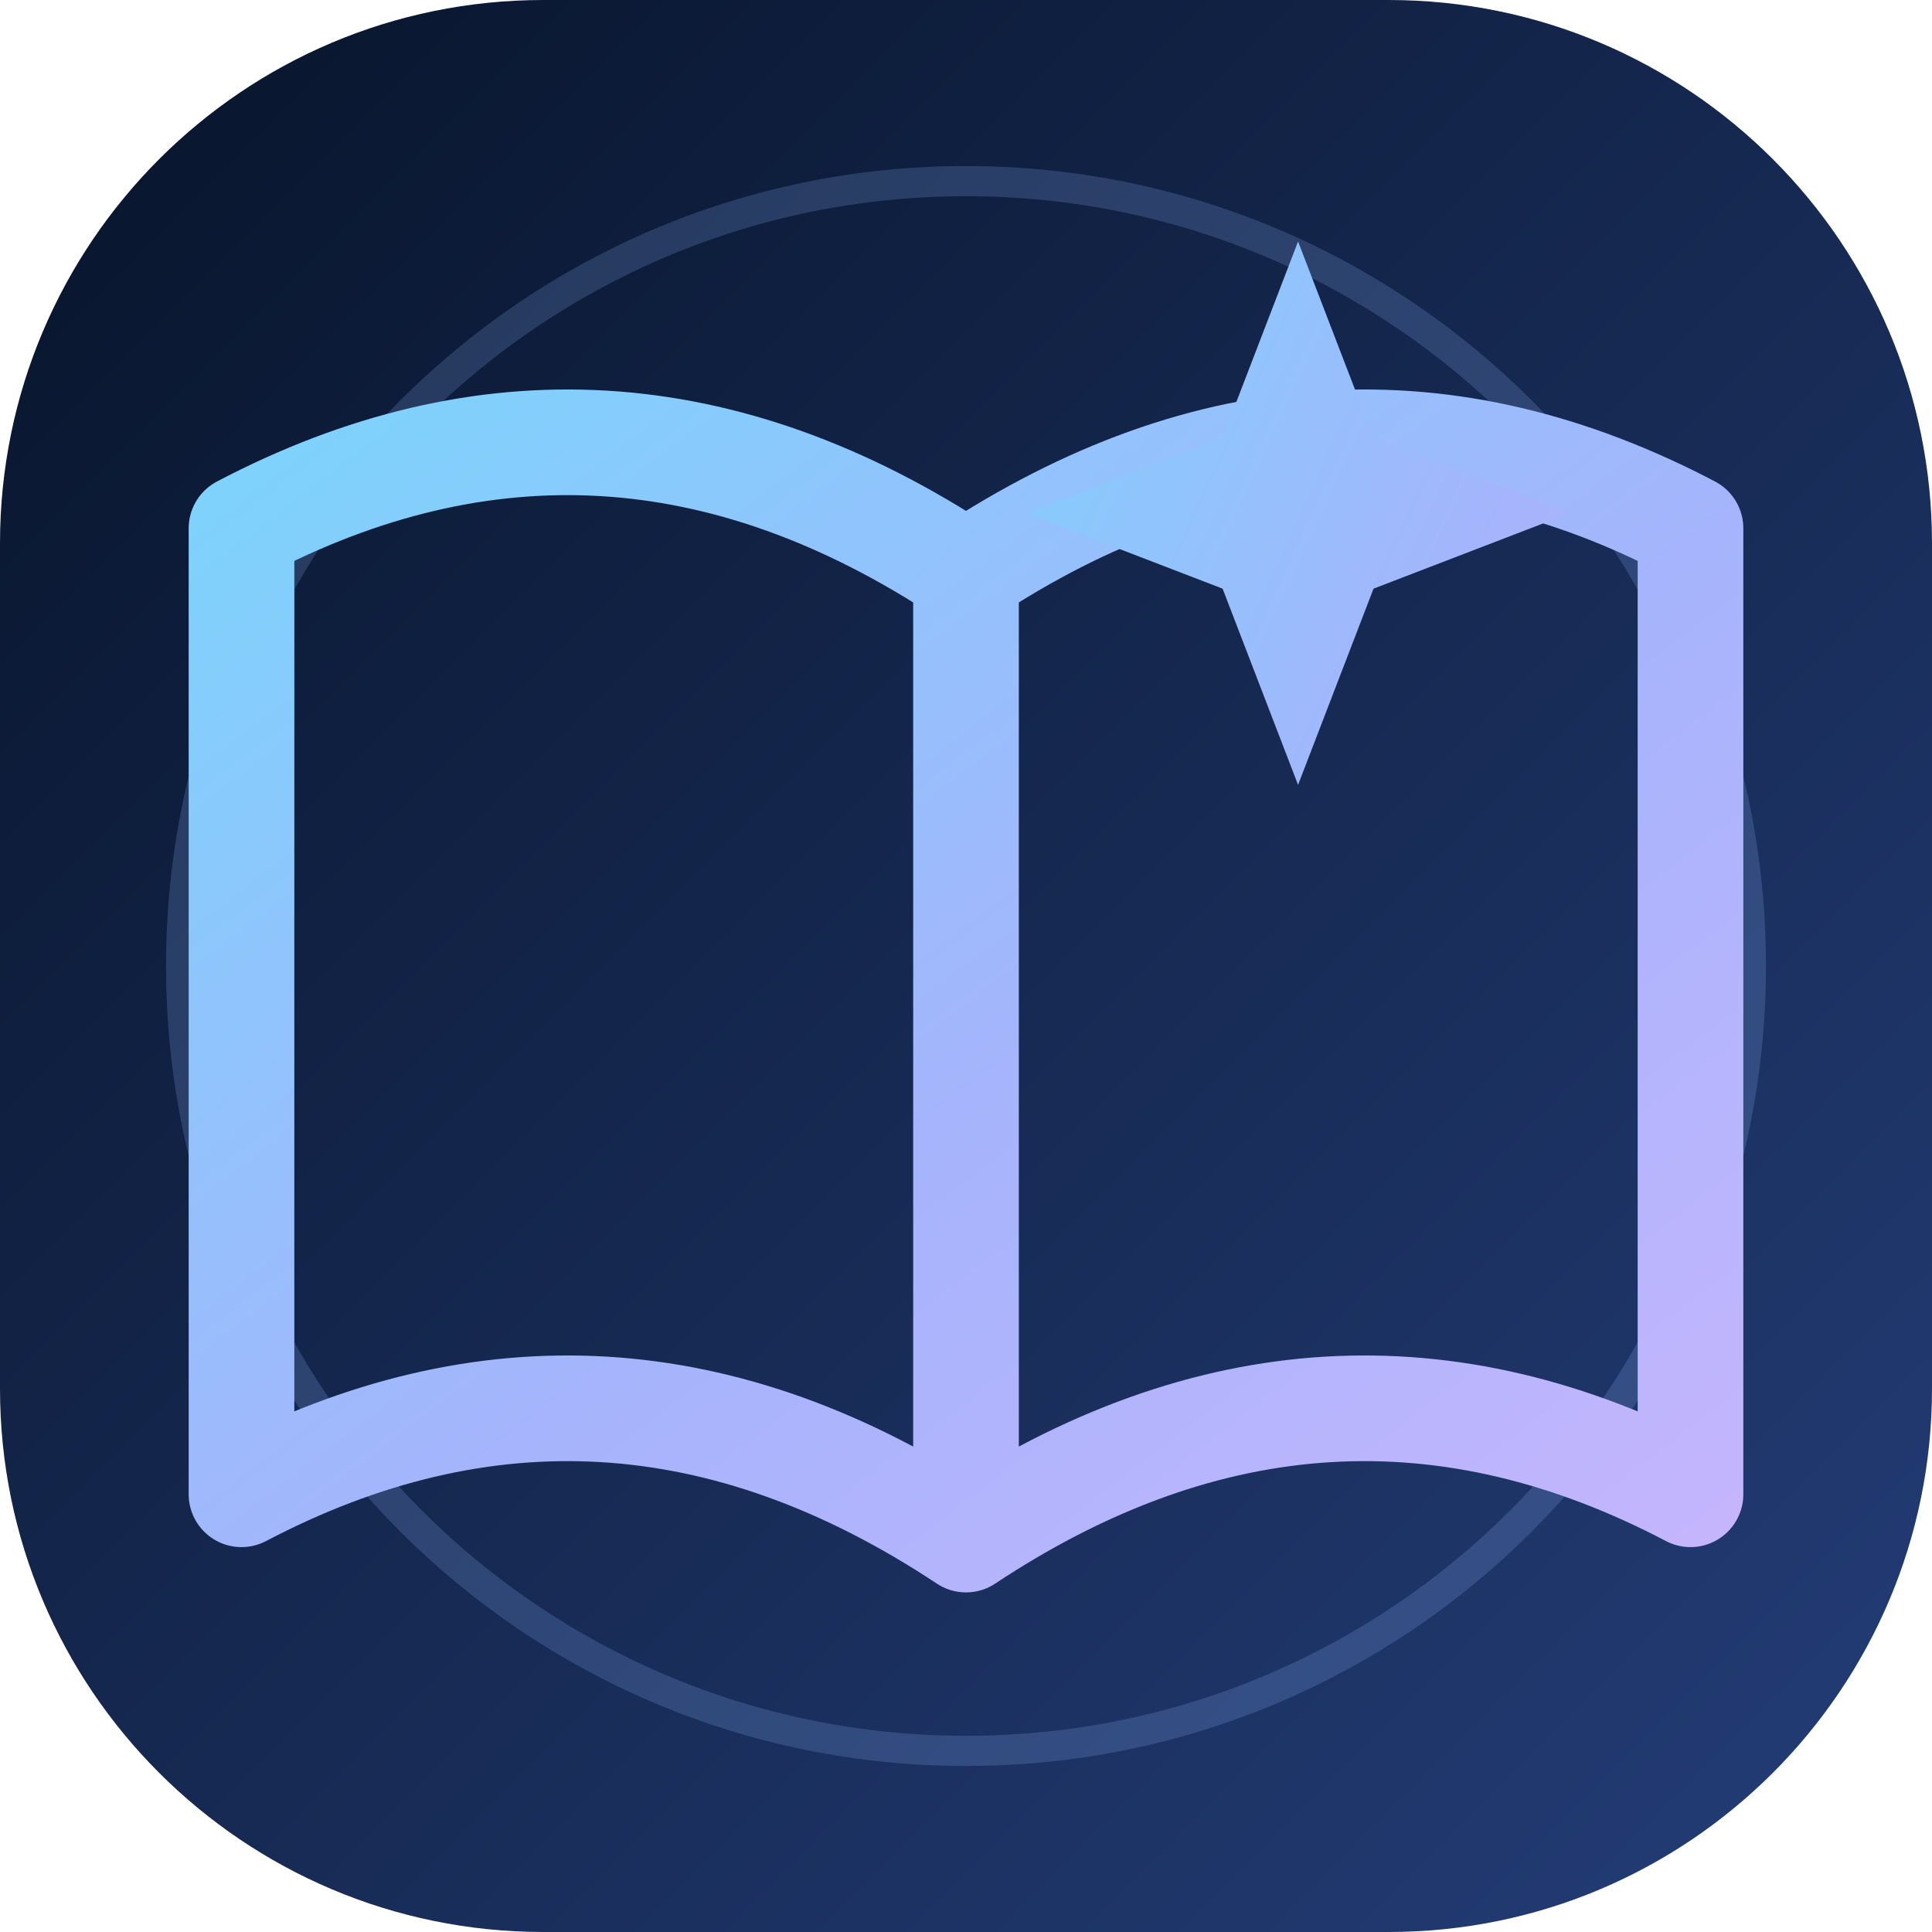
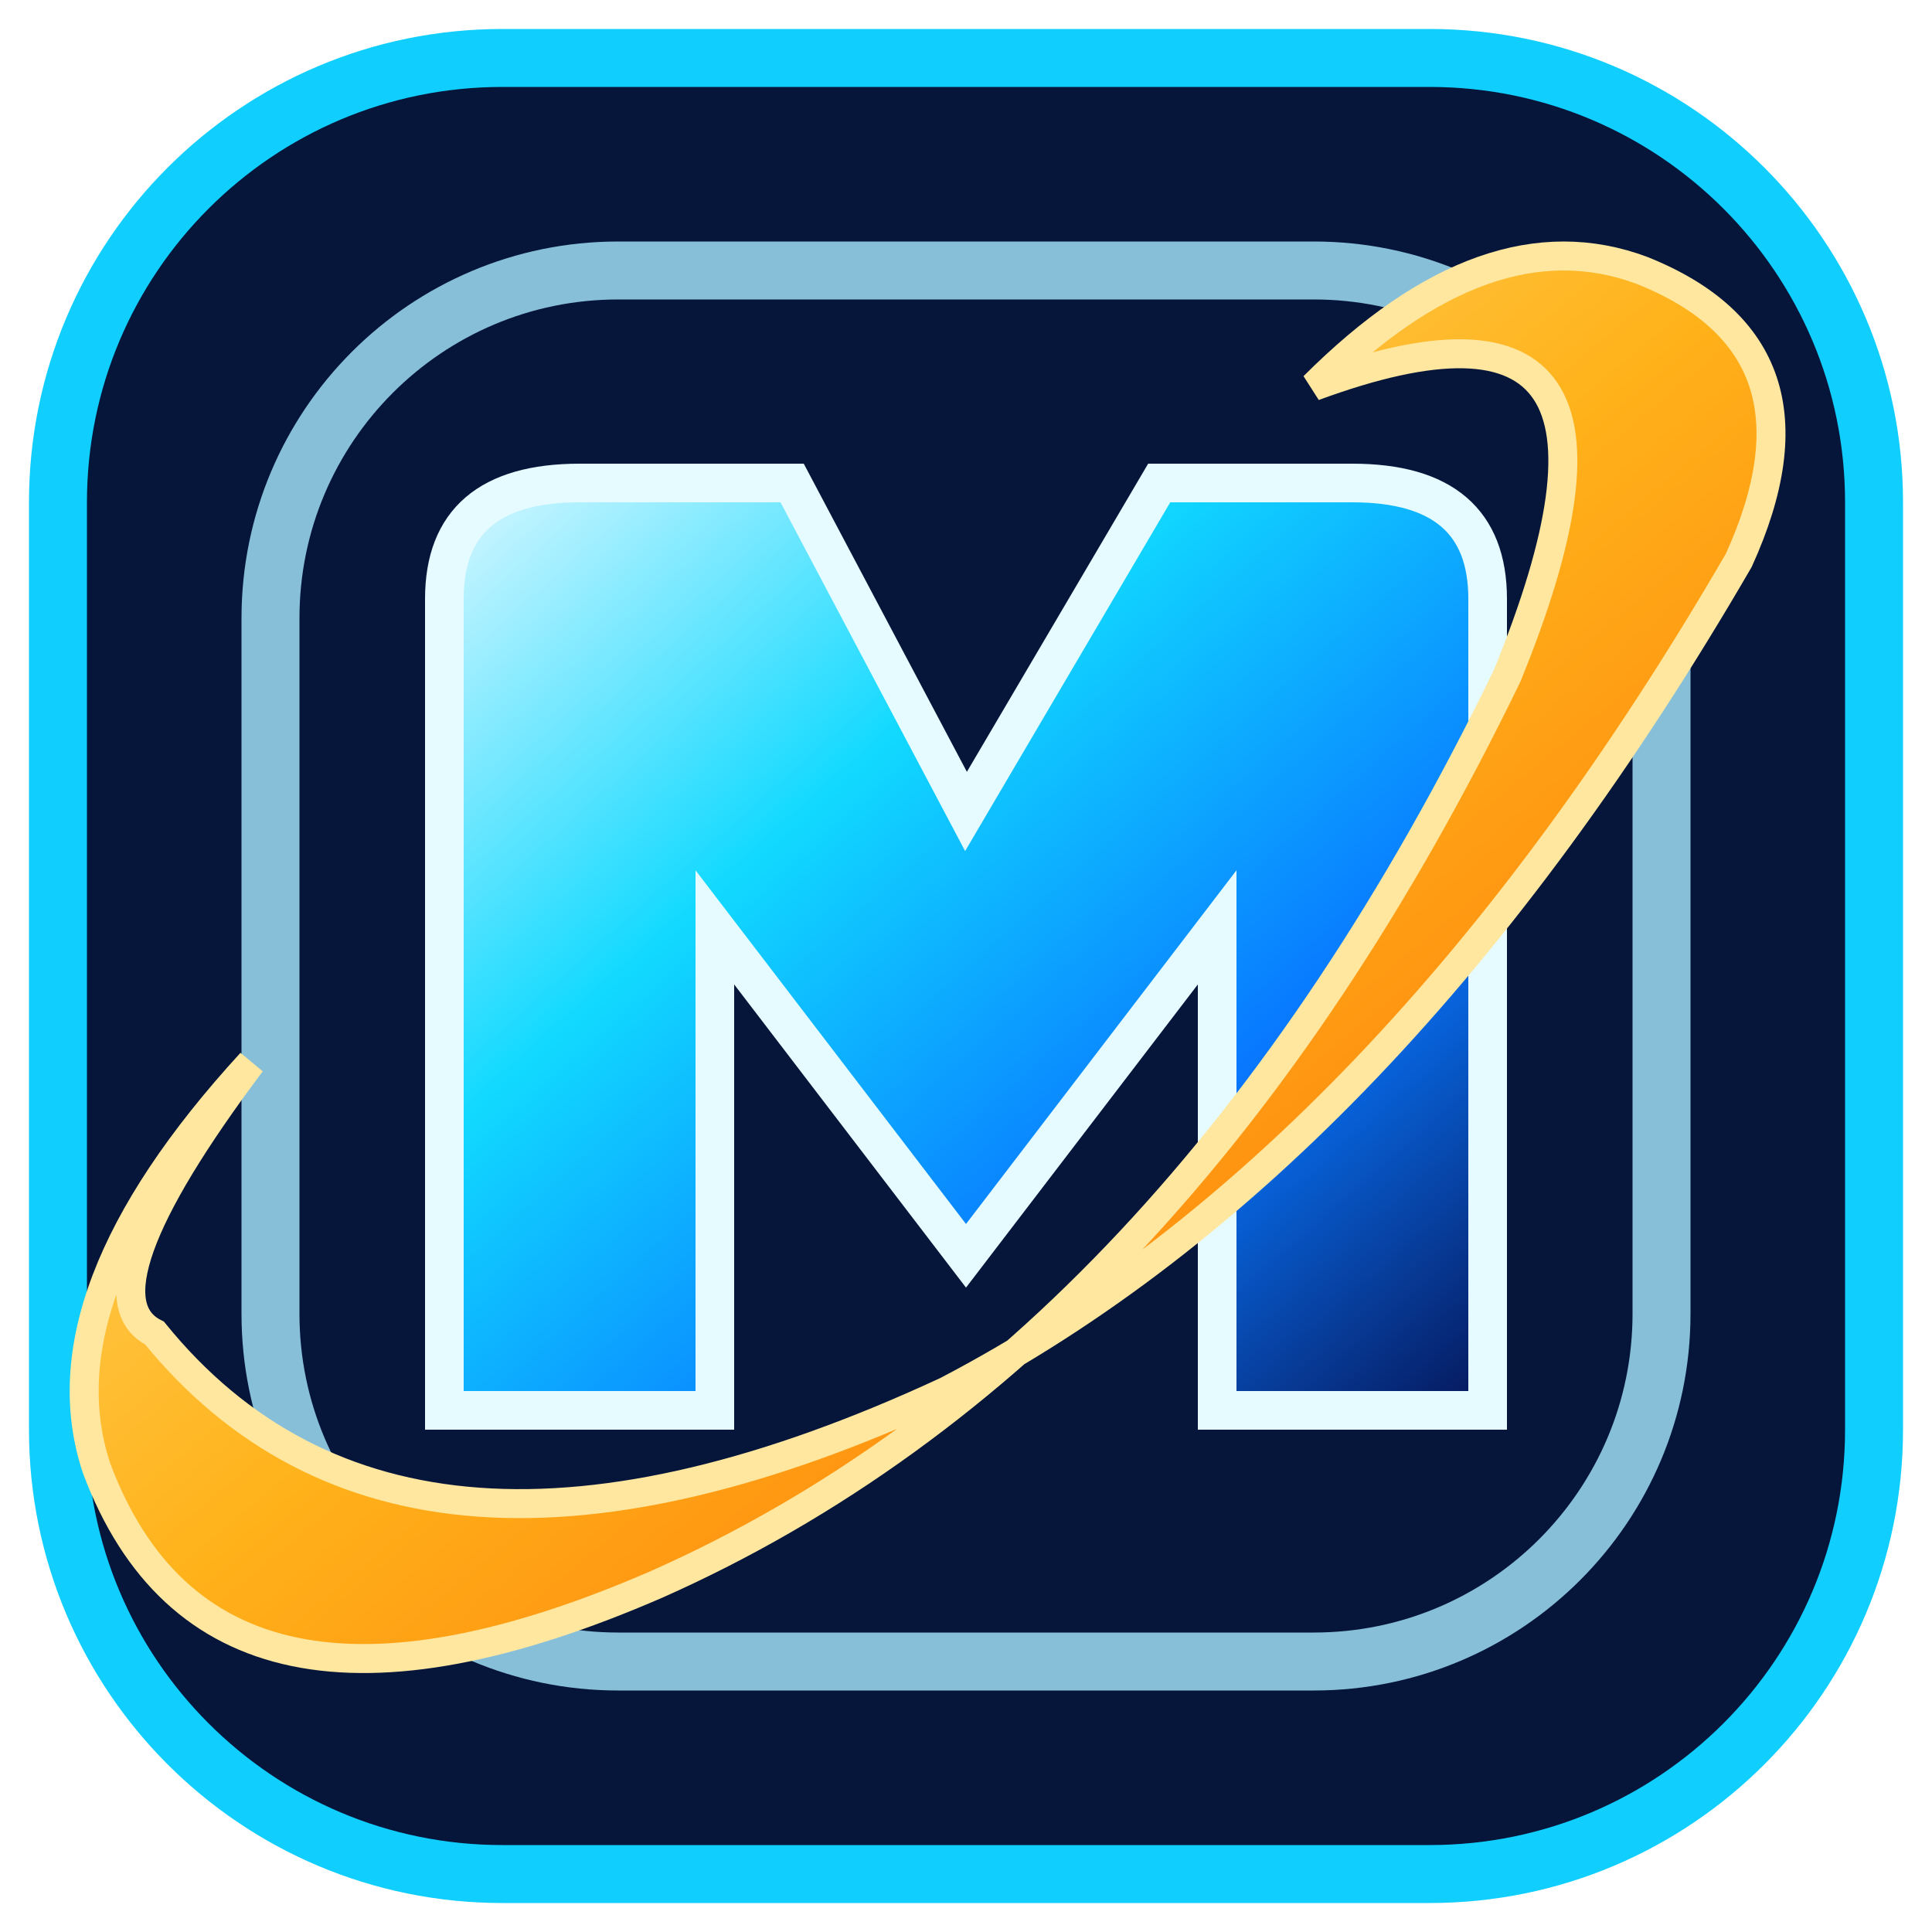
- <svg xmlns="http://www.w3.org/2000/svg" viewBox="0 0 64 64">
+ <svg xmlns="http://www.w3.org/2000/svg" viewBox="0 0 100 100">
  <defs>
-     <linearGradient id="bg" x1="0" y1="0" x2="1" y2="1">
-       <stop stop-color="#071329" />
-       <stop offset="1" stop-color="#243e79" />
+     <linearGradient id="b" x1="0" y1="0" x2="1" y2="1">
+       <stop stop-color="#d9f7ff" />
+       <stop offset=".35" stop-color="#11d9ff" />
+       <stop offset=".7" stop-color="#0878ff" />
+       <stop offset="1" stop-color="#06175a" />
    </linearGradient>
-     <linearGradient id="glow" x1="0" y1="0" x2="1" y2="1">
-       <stop stop-color="#7dd3fc" />
-       <stop offset=".55" stop-color="#a5b4fc" />
-       <stop offset="1" stop-color="#c4b5fd" />
+     <linearGradient id="g" x1="0" y1="0" x2="1" y2="1">
+       <stop stop-color="#fff1a0" />
+       <stop offset=".5" stop-color="#ffb21a" />
+       <stop offset="1" stop-color="#ff5b00" />
    </linearGradient>
  </defs>
-   <rect width="64" height="64" rx="18" fill="url(#bg)" />
-   <circle cx="32" cy="32" r="26" fill="none" stroke="#91b9ff" stroke-opacity=".2" />
-   <path d="M8 17.5c8-4.2 16-3.8 24 1.5v32c-8-5.3-16-5.7-24-1.5zM56 17.5c-8-4.2-16-3.8-24 1.5v32c8-5.3 16-5.7 24-1.5z" fill="none" stroke="url(#glow)" stroke-width="3.5" stroke-linejoin="round" />
-   <path d="M32 19v32M43 8l2.5 6.5L52 17l-6.5 2.5L43 26l-2.5-6.5L34 17l6.5-2.5z" fill="url(#glow)" />
+   <rect x="3" y="3" width="94" height="94" rx="23" fill="#06163a" stroke="#10cfff" stroke-width="3" />
+   <rect x="14" y="14" width="72" height="72" rx="18" fill="none" stroke="#a9eaff" stroke-opacity=".8" stroke-width="3" />
+   <path d="M23 73V31q0-6 7-6h11l9 17 10-17h10q7 0 7 6v42H63V48L50 65 37 48v25z" fill="url(#b)" stroke="#e5fbff" stroke-width="2" />
+   <path d="M8 69Q21 85 49 72Q72 60 90 29Q95 18 85 14Q77 11 68 20Q87 13 78 35Q61 70 34 82Q11 92 5 76Q2 67 13 55Q4 67 8 69Z" fill="url(#g)" stroke="#ffe7a0" stroke-width="1.5" />
</svg>
